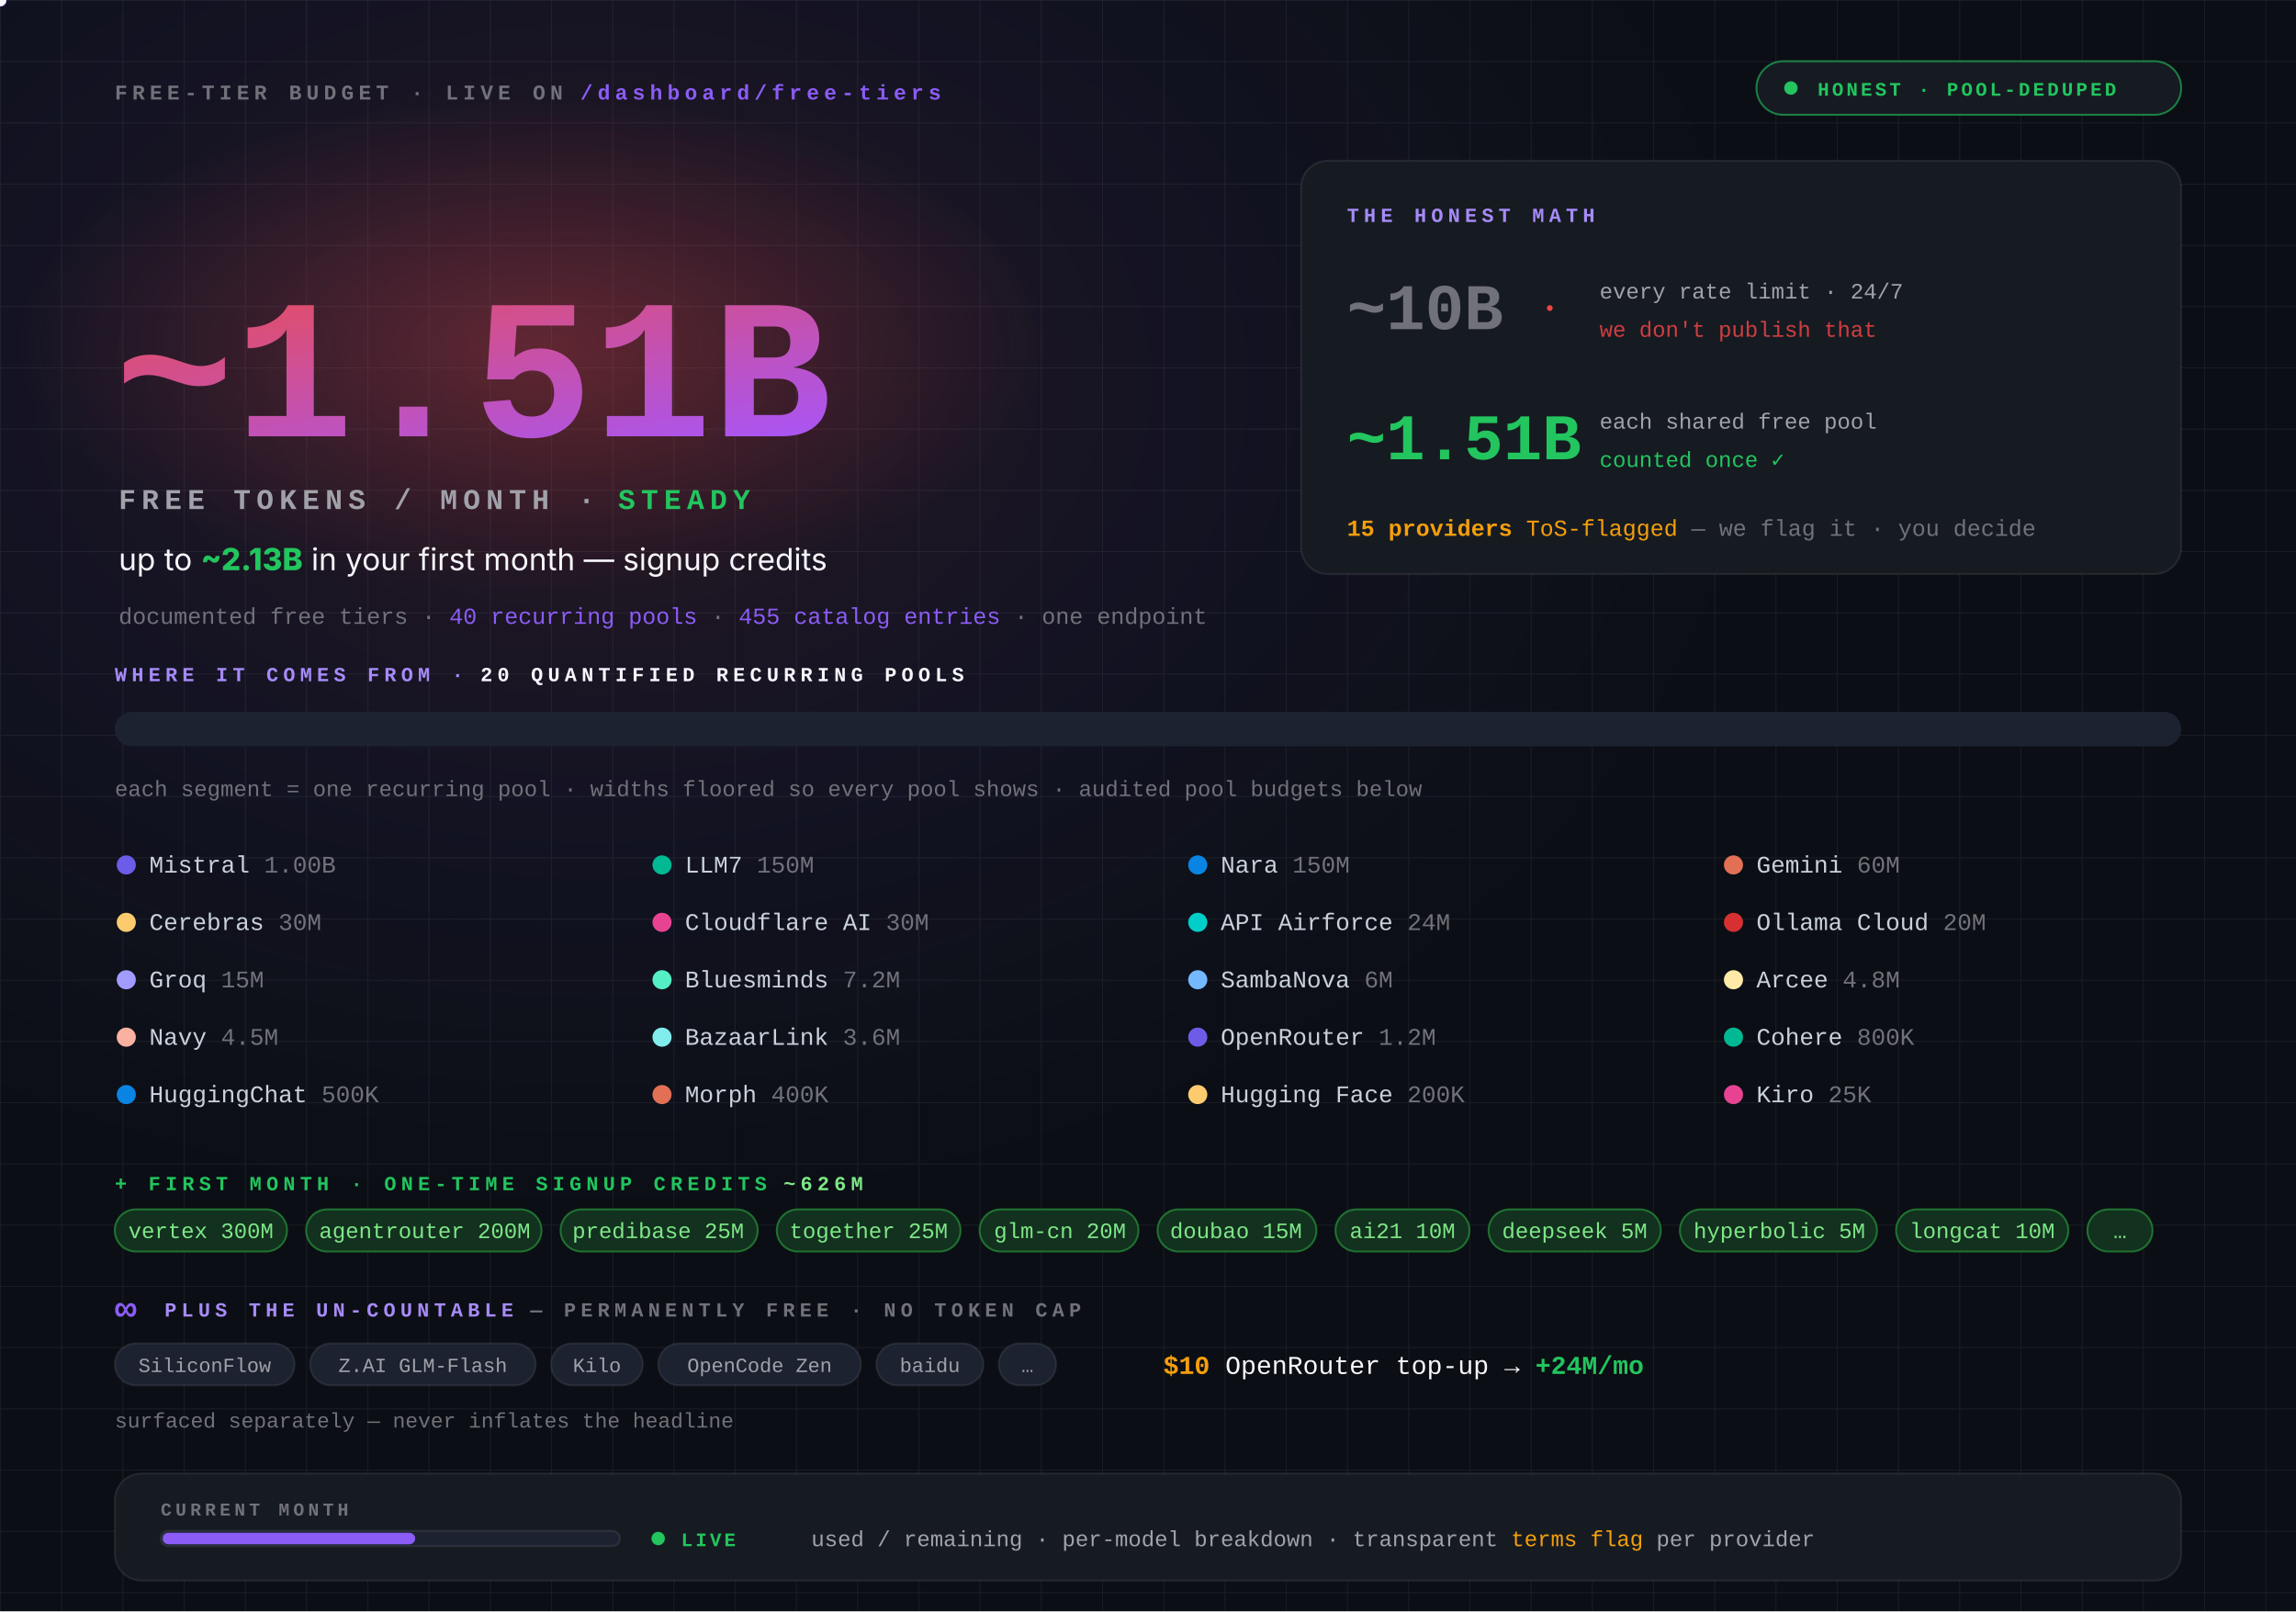
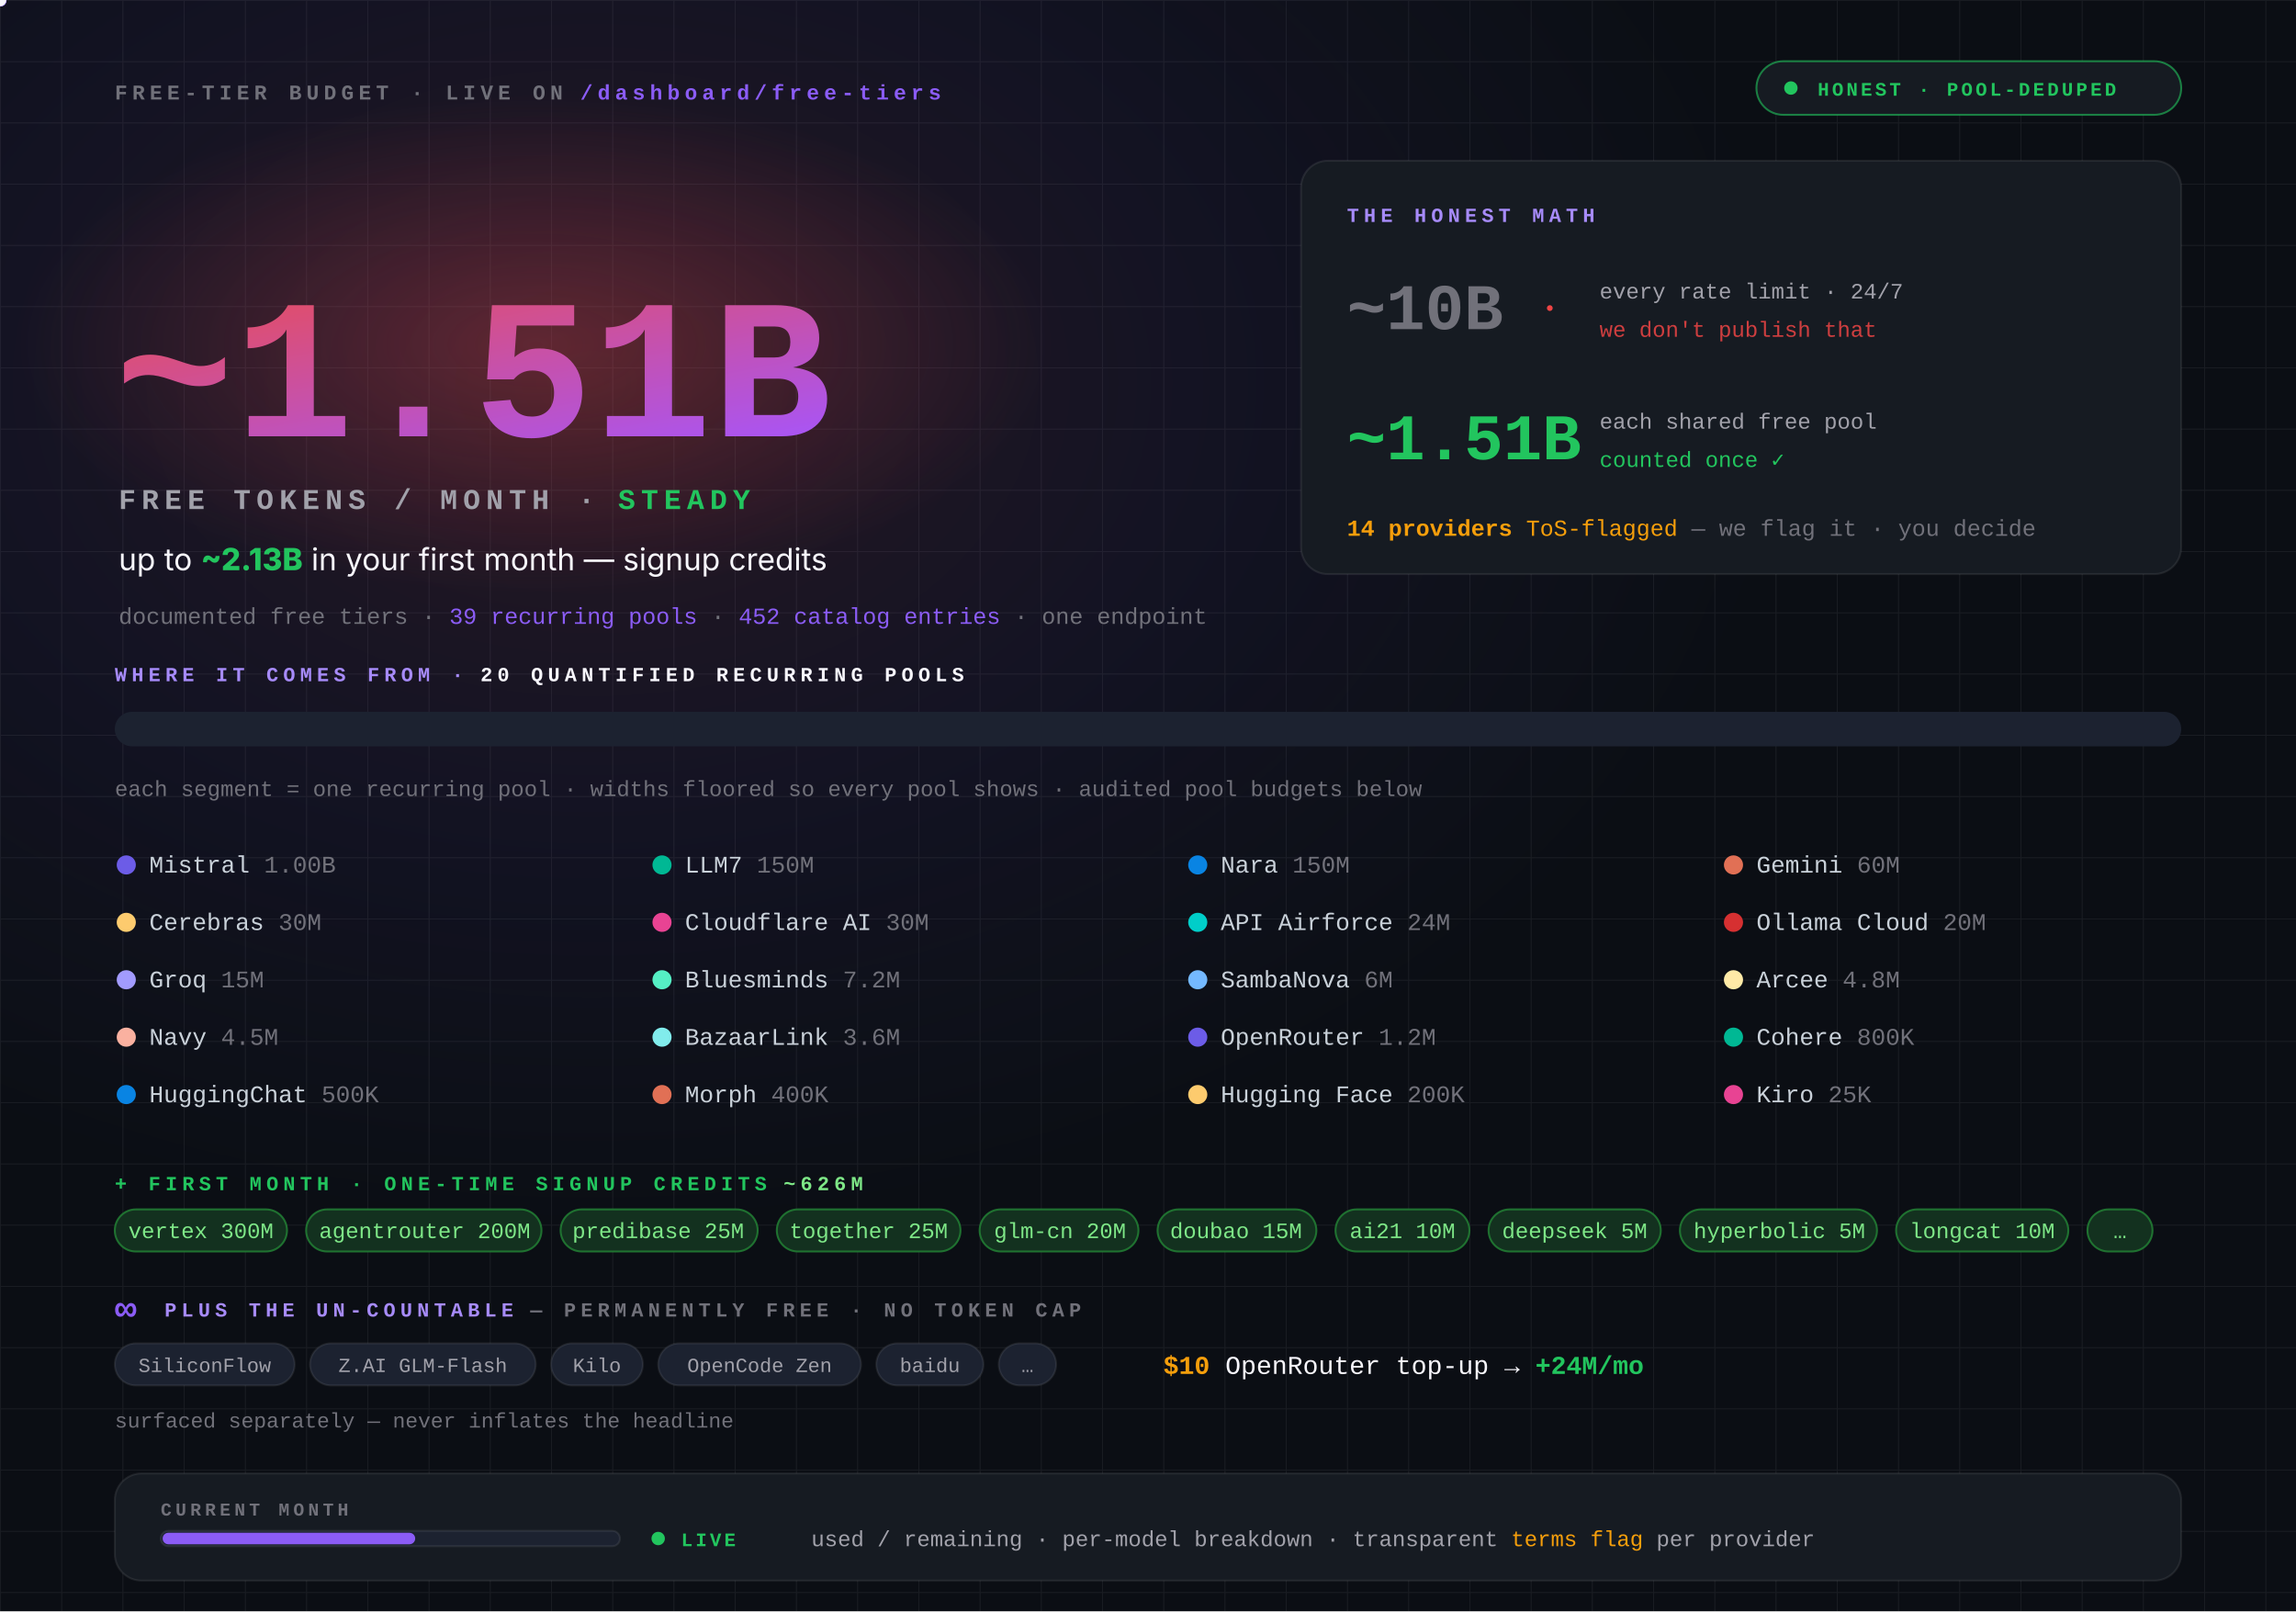
- <svg xmlns="http://www.w3.org/2000/svg" viewBox="0 0 1200 842" role="img" aria-label="OmniRoute free-tier budget: about 1.51 billion free tokens per month steady, up to about 2.13 billion in the first month with signup credits. The catalog contains 455 rows, 448 active and 7 discontinued, grouped into 40 recurring pool keys; 20 pools have a published positive monthly token budget and 20 have a zero, uncapped, or keyless budget. Honest pool-deduped math counts each shared free pool once; 15 providers carry a terms-of-service avoid flag. The 20 quantified pools are Mistral 1 billion, LLM7 150 million, Nara 150 million, Gemini 60 million, Cerebras 30 million, Cloudflare AI 30 million, API Airforce 24 million, Ollama Cloud 20 million, Groq 15 million, Bluesminds 7.2 million, SambaNova 6 million, Arcee 4.8 million, Navy 4.5 million, BazaarLink 3.6 million, OpenRouter 1.2 million, Cohere 800 thousand, HuggingChat 500 thousand, Morph 400 thousand, Hugging Face 200 thousand, and Kiro 25 thousand. One-time signup credits add about 626 million. Uncapped providers and the OpenRouter top-up boost are shown separately so they do not inflate the headline. Live usage remains available at /dashboard/free-tiers.">
+ <svg xmlns="http://www.w3.org/2000/svg" viewBox="0 0 1200 842" role="img" aria-label="OmniRoute free-tier budget: about 1.51 billion free tokens per month steady, up to about 2.13 billion in the first month with signup credits. The catalog contains 452 rows, 445 active and 7 discontinued, grouped into 39 recurring pool keys; 20 pools have a published positive monthly token budget and 19 have a zero, uncapped, or keyless budget. Honest pool-deduped math counts each shared free pool once; 14 providers carry a terms-of-service avoid flag. The 20 quantified pools are Mistral 1 billion, LLM7 150 million, Nara 150 million, Gemini 60 million, Cerebras 30 million, Cloudflare AI 30 million, API Airforce 24 million, Ollama Cloud 20 million, Groq 15 million, Bluesminds 7.2 million, SambaNova 6 million, Arcee 4.8 million, Navy 4.5 million, BazaarLink 3.6 million, OpenRouter 1.2 million, Cohere 800 thousand, HuggingChat 500 thousand, Morph 400 thousand, Hugging Face 200 thousand, and Kiro 25 thousand. One-time signup credits add about 626 million. Uncapped providers and the OpenRouter top-up boost are shown separately so they do not inflate the headline. Live usage remains available at /dashboard/free-tiers.">
  <defs>
    <pattern id="gridPaperF" width="32" height="32" patternUnits="userSpaceOnUse">
      <path d="M 32 0 L 0 0 0 32" fill="none" stroke="#ffffff" stroke-opacity="0.06" stroke-width="1" />
    </pattern>
    <radialGradient id="bgGlowF" cx="26%" cy="24%" r="52%">
      <stop offset="0%" stop-color="#e54d5e" stop-opacity="0.14" />
      <stop offset="55%" stop-color="#8b5cf6" stop-opacity="0.06" />
      <stop offset="100%" stop-color="#6366f1" stop-opacity="0" />
    </radialGradient>
    <linearGradient id="gradBrandF" x1="0" y1="0" x2="1" y2="1">
      <stop offset="0%" stop-color="#e54d5e" />
      <stop offset="100%" stop-color="#a855f7" />
    </linearGradient>
    <radialGradient id="heroGlowF" cx="50%" cy="50%" r="50%">
      <stop offset="0%" stop-color="#e54d5e" stop-opacity="0.30" />
      <stop offset="100%" stop-color="#e54d5e" stop-opacity="0" />
    </radialGradient>
    <path id="pTk1F" d="M 44,84 C 150,112 190,146 302,168" />
    <path id="pTk2F" d="M 30,310 C 136,290 176,240 296,206" />
    <path id="pTk3F" d="M 96,436 C 186,392 208,308 314,230" />
    <clipPath id="barShapeF">
      <rect x="60" y="372" width="1080" height="18" rx="9" />
    </clipPath>
    <clipPath id="barRevF">
      <rect x="60" y="372" width="0" height="18">
        <animate attributeName="width" values="1080;0;1080;1080" keyTimes="0;0.02;0.24;1" dur="10s" repeatCount="indefinite" />
      </rect>
    </clipPath>
  </defs>
  <rect width="1200" height="842" fill="#0b0e14" />
  <rect width="1200" height="842" fill="url(#gridPaperF)" />
  <rect width="1200" height="842" fill="url(#bgGlowF)" />
  <text x="60" y="52" font-family="Consolas, 'Courier New', monospace" font-size="11" letter-spacing="2.5" font-weight="700" fill="#71717a">FREE-TIER BUDGET · LIVE ON <tspan fill="#8b5cf6">/dashboard/free-tiers</tspan>
  </text>
  <g transform="translate(918, 32)">
    <rect width="222" height="28" rx="14" fill="#161b22" stroke="#22c55e" stroke-width="1" stroke-opacity="0.6" />
    <circle cx="18" cy="14" r="3.5" fill="#22c55e">
      <animate attributeName="opacity" values="1;0.35;1" dur="1.6s" repeatCount="indefinite" />
    </circle>
    <text x="32" y="18" font-family="Consolas, 'Courier New', monospace" font-size="10" letter-spacing="1.5" font-weight="700" fill="#22c55e">HONEST · POOL-DEDUPED</text>
  </g>
  <ellipse cx="280" cy="180" rx="270" ry="130" fill="url(#heroGlowF)">
    <animate attributeName="rx" values="250;290;250" dur="4s" repeatCount="indefinite" />
  </ellipse>
  <g fill="#a78bfa">
    <circle r="3.4">
      <animateMotion dur="2.4s" repeatCount="indefinite" begin="0s">
        <mpath href="#pTk1F" />
      </animateMotion>
      <animate attributeName="opacity" values="0;1;1;0" dur="2.4s" begin="0s" repeatCount="indefinite" />
    </circle>
    <circle r="3.4">
      <animateMotion dur="2.4s" repeatCount="indefinite" begin="0.8s">
        <mpath href="#pTk2F" />
      </animateMotion>
      <animate attributeName="opacity" values="0;1;1;0" dur="2.4s" begin="0.8s" repeatCount="indefinite" />
    </circle>
    <circle r="3.4">
      <animateMotion dur="2.4s" repeatCount="indefinite" begin="1.6s">
        <mpath href="#pTk3F" />
      </animateMotion>
      <animate attributeName="opacity" values="0;1;1;0" dur="2.4s" begin="1.6s" repeatCount="indefinite" />
    </circle>
  </g>
  <text x="60" y="228" font-family="Consolas, 'Courier New', monospace" font-size="104" font-weight="800" fill="url(#gradBrandF)">~1.51B</text>
  <text x="62" y="266" font-family="Consolas, 'Courier New', monospace" font-size="15" letter-spacing="3" font-weight="700" fill="#a1a1aa">FREE TOKENS / MONTH · <tspan fill="#22c55e">STEADY</tspan>
  </text>
  <text x="62" y="298" font-family="Inter, 'Segoe UI', Arial, Helvetica, system-ui, sans-serif" font-size="16" fill="#F7F6FC">up to <tspan font-weight="800" fill="#22c55e">~2.13B</tspan> in your first month — signup credits</text>
-   <text x="62" y="326" font-family="Consolas, 'Courier New', monospace" font-size="12" fill="#71717a">documented free tiers · <tspan fill="#8b5cf6">40 recurring pools</tspan> · <tspan fill="#8b5cf6">455 catalog entries</tspan> · one endpoint</text>
+   <text x="62" y="326" font-family="Consolas, 'Courier New', monospace" font-size="12" fill="#71717a">documented free tiers · <tspan fill="#8b5cf6">39 recurring pools</tspan> · <tspan fill="#8b5cf6">452 catalog entries</tspan> · one endpoint</text>
  <rect x="680" y="84" width="460" height="216" rx="14" fill="#161b22" stroke="#ffffff" stroke-opacity="0.08" stroke-width="1" />
  <text x="704" y="116" font-family="Consolas, 'Courier New', monospace" font-size="10.5" letter-spacing="2.5" font-weight="700" fill="#a78bfa">THE HONEST MATH</text>
  <text x="704" y="172" font-family="Consolas, 'Courier New', monospace" font-size="34" font-weight="800" fill="#71717a">~10B</text>
  <line x1="698" y1="161" x2="810" y2="161" stroke="#ef4444" stroke-width="3" stroke-linecap="round" stroke-dasharray="112" stroke-dashoffset="112">
    <animate attributeName="stroke-dashoffset" values="0;112;0;0" keyTimes="0;0.10;0.18;1" dur="10s" repeatCount="indefinite" />
  </line>
  <text x="836" y="156" font-family="Consolas, 'Courier New', monospace" font-size="11.5" fill="#a1a1aa">every rate limit · 24/7</text>
  <text x="836" y="176" font-family="Consolas, 'Courier New', monospace" font-size="11.5" fill="#ef4444" opacity="0.85">we don't publish that</text>
  <text x="704" y="240" font-family="Consolas, 'Courier New', monospace" font-size="34" font-weight="800" fill="#22c55e">~1.51B</text>
  <text x="836" y="224" font-family="Consolas, 'Courier New', monospace" font-size="11.5" fill="#a1a1aa">each shared free pool</text>
  <text x="836" y="244" font-family="Consolas, 'Courier New', monospace" font-size="11.5" fill="#22c55e">counted once ✓</text>
  <text x="704" y="280" font-family="Consolas, 'Courier New', monospace" font-size="12" fill="#f59e0b">
-     <tspan font-weight="800">15 providers</tspan> ToS-flagged <tspan fill="#71717a">— we flag it · you decide</tspan>
+     <tspan font-weight="800">14 providers</tspan> ToS-flagged <tspan fill="#71717a">— we flag it · you decide</tspan>
  </text>
  <text x="60" y="356" font-family="Consolas, 'Courier New', monospace" font-size="10.5" letter-spacing="2.5" font-weight="700" fill="#a78bfa">WHERE IT COMES FROM · <tspan fill="#F7F6FC">20 QUANTIFIED RECURRING POOLS</tspan>
  </text>
  <g clip-path="url(#barShapeF)">
    <rect x="60" y="372" width="1080" height="18" fill="#1c2230" />
    <g clip-path="url(#barRevF)">
      <rect x="60.0" y="372" width="661.4" height="18" fill="#6c5ce7" />
      <rect x="722.4" y="372" width="99.2" height="18" fill="#00b894" />
      <rect x="822.6" y="372" width="99.2" height="18" fill="#0984e3" />
      <rect x="922.9" y="372" width="39.7" height="18" fill="#e17055" />
      <rect x="963.5" y="372" width="19.8" height="18" fill="#fdcb6e" />
      <rect x="984.4" y="372" width="19.8" height="18" fill="#e84393" />
      <rect x="1005.2" y="372" width="15.9" height="18" fill="#00cec9" />
      <rect x="1022.1" y="372" width="13.2" height="18" fill="#d63031" />
      <rect x="1036.3" y="372" width="9.9" height="18" fill="#a29bfe" />
      <rect x="1047.3" y="372" width="7.5" height="18" fill="#55efc4" />
      <rect x="1055.8" y="372" width="7.5" height="18" fill="#74b9ff" />
      <rect x="1064.3" y="372" width="7.5" height="18" fill="#ffeaa7" />
      <rect x="1072.8" y="372" width="7.5" height="18" fill="#fab1a0" />
      <rect x="1081.3" y="372" width="7.5" height="18" fill="#81ecec" />
      <rect x="1089.9" y="372" width="7.5" height="18" fill="#6c5ce7" />
      <rect x="1098.4" y="372" width="7.5" height="18" fill="#00b894" />
      <rect x="1106.9" y="372" width="7.5" height="18" fill="#0984e3" />
      <rect x="1115.4" y="372" width="7.5" height="18" fill="#e17055" />
      <rect x="1124.0" y="372" width="7.5" height="18" fill="#fdcb6e" />
      <rect x="1132.5" y="372" width="7.5" height="18" fill="#e84393" />
    </g>
  </g>
  <circle r="3.2" fill="#F7F6FC">
    <animateMotion path="M 60,381 L 1140,381" keyPoints="0;0;1;1" keyTimes="0;0.02;0.24;1" calcMode="linear" dur="10s" repeatCount="indefinite" />
    <animate attributeName="opacity" values="0;1;1;0;0" keyTimes="0;0.02;0.23;0.26;1" dur="10s" repeatCount="indefinite" />
  </circle>
  <text x="60" y="416" font-family="Consolas, 'Courier New', monospace" font-size="11.5" fill="#71717a">each segment = one recurring pool · widths floored so every pool shows · audited pool budgets below</text>
  <g font-family="Consolas, 'Courier New', monospace" font-size="12.5">
    <circle cx="66" cy="452" r="5" fill="#6c5ce7" />
    <text x="78" y="456" fill="#c9d1d9">Mistral <tspan fill="#71717a">1.00B</tspan>
    </text>
    <circle cx="346" cy="452" r="5" fill="#00b894" />
    <text x="358" y="456" fill="#c9d1d9">LLM7 <tspan fill="#71717a">150M</tspan>
    </text>
    <circle cx="626" cy="452" r="5" fill="#0984e3" />
    <text x="638" y="456" fill="#c9d1d9">Nara <tspan fill="#71717a">150M</tspan>
    </text>
    <circle cx="906" cy="452" r="5" fill="#e17055" />
    <text x="918" y="456" fill="#c9d1d9">Gemini <tspan fill="#71717a">60M</tspan>
    </text>
    <circle cx="66" cy="482" r="5" fill="#fdcb6e" />
    <text x="78" y="486" fill="#c9d1d9">Cerebras <tspan fill="#71717a">30M</tspan>
    </text>
    <circle cx="346" cy="482" r="5" fill="#e84393" />
    <text x="358" y="486" fill="#c9d1d9">Cloudflare AI <tspan fill="#71717a">30M</tspan>
    </text>
    <circle cx="626" cy="482" r="5" fill="#00cec9" />
    <text x="638" y="486" fill="#c9d1d9">API Airforce <tspan fill="#71717a">24M</tspan>
    </text>
    <circle cx="906" cy="482" r="5" fill="#d63031" />
    <text x="918" y="486" fill="#c9d1d9">Ollama Cloud <tspan fill="#71717a">20M</tspan>
    </text>
    <circle cx="66" cy="512" r="5" fill="#a29bfe" />
    <text x="78" y="516" fill="#c9d1d9">Groq <tspan fill="#71717a">15M</tspan>
    </text>
    <circle cx="346" cy="512" r="5" fill="#55efc4" />
    <text x="358" y="516" fill="#c9d1d9">Bluesminds <tspan fill="#71717a">7.2M</tspan>
    </text>
    <circle cx="626" cy="512" r="5" fill="#74b9ff" />
    <text x="638" y="516" fill="#c9d1d9">SambaNova <tspan fill="#71717a">6M</tspan>
    </text>
    <circle cx="906" cy="512" r="5" fill="#ffeaa7" />
    <text x="918" y="516" fill="#c9d1d9">Arcee <tspan fill="#71717a">4.8M</tspan>
    </text>
    <circle cx="66" cy="542" r="5" fill="#fab1a0" />
    <text x="78" y="546" fill="#c9d1d9">Navy <tspan fill="#71717a">4.5M</tspan>
    </text>
    <circle cx="346" cy="542" r="5" fill="#81ecec" />
    <text x="358" y="546" fill="#c9d1d9">BazaarLink <tspan fill="#71717a">3.6M</tspan>
    </text>
    <circle cx="626" cy="542" r="5" fill="#6c5ce7" />
    <text x="638" y="546" fill="#c9d1d9">OpenRouter <tspan fill="#71717a">1.2M</tspan>
    </text>
    <circle cx="906" cy="542" r="5" fill="#00b894" />
    <text x="918" y="546" fill="#c9d1d9">Cohere <tspan fill="#71717a">800K</tspan>
    </text>
    <circle cx="66" cy="572" r="5" fill="#0984e3" />
    <text x="78" y="576" fill="#c9d1d9">HuggingChat <tspan fill="#71717a">500K</tspan>
    </text>
    <circle cx="346" cy="572" r="5" fill="#e17055" />
    <text x="358" y="576" fill="#c9d1d9">Morph <tspan fill="#71717a">400K</tspan>
    </text>
    <circle cx="626" cy="572" r="5" fill="#fdcb6e" />
    <text x="638" y="576" fill="#c9d1d9">Hugging Face <tspan fill="#71717a">200K</tspan>
    </text>
    <circle cx="906" cy="572" r="5" fill="#e84393" />
    <text x="918" y="576" fill="#c9d1d9">Kiro <tspan fill="#71717a">25K</tspan>
    </text>
  </g>
  <text x="60" y="622" font-family="Consolas, 'Courier New', monospace" font-size="10.5" letter-spacing="2.5" font-weight="700" fill="#22c55e">+ FIRST MONTH · ONE-TIME SIGNUP CREDITS <tspan fill="#7ee787">~626M</tspan>
  </text>
  <g font-family="Consolas, 'Courier New', monospace">
    <rect x="60" y="632" width="90" height="22" rx="11" fill="#13311f" stroke="#238636" stroke-opacity="0.8" />
    <text x="105" y="647" font-size="11.5" fill="#7ee787" text-anchor="middle">vertex 300M</text>
    <rect x="160" y="632" width="123" height="22" rx="11" fill="#13311f" stroke="#238636" stroke-opacity="0.8" />
    <text x="222" y="647" font-size="11.5" fill="#7ee787" text-anchor="middle">agentrouter 200M</text>
    <rect x="293" y="632" width="103" height="22" rx="11" fill="#13311f" stroke="#238636" stroke-opacity="0.8" />
    <text x="344" y="647" font-size="11.5" fill="#7ee787" text-anchor="middle">predibase 25M</text>
    <rect x="406" y="632" width="96" height="22" rx="11" fill="#13311f" stroke="#238636" stroke-opacity="0.8" />
    <text x="454" y="647" font-size="11.5" fill="#7ee787" text-anchor="middle">together 25M</text>
    <rect x="512" y="632" width="83" height="22" rx="11" fill="#13311f" stroke="#238636" stroke-opacity="0.8" />
    <text x="554" y="647" font-size="11.5" fill="#7ee787" text-anchor="middle">glm-cn 20M</text>
    <rect x="605" y="632" width="83" height="22" rx="11" fill="#13311f" stroke="#238636" stroke-opacity="0.8" />
    <text x="646" y="647" font-size="11.5" fill="#7ee787" text-anchor="middle">doubao 15M</text>
    <rect x="698" y="632" width="70" height="22" rx="11" fill="#13311f" stroke="#238636" stroke-opacity="0.8" />
    <text x="733" y="647" font-size="11.5" fill="#7ee787" text-anchor="middle">ai21 10M</text>
    <rect x="778" y="632" width="90" height="22" rx="11" fill="#13311f" stroke="#238636" stroke-opacity="0.8" />
    <text x="823" y="647" font-size="11.5" fill="#7ee787" text-anchor="middle">deepseek 5M</text>
    <rect x="878" y="632" width="103" height="22" rx="11" fill="#13311f" stroke="#238636" stroke-opacity="0.8" />
    <text x="930" y="647" font-size="11.5" fill="#7ee787" text-anchor="middle">hyperbolic 5M</text>
    <rect x="991" y="632" width="90" height="22" rx="11" fill="#13311f" stroke="#238636" stroke-opacity="0.8" />
    <text x="1036" y="647" font-size="11.5" fill="#7ee787" text-anchor="middle">longcat 10M</text>
    <rect x="1091" y="632" width="34" height="22" rx="11" fill="#13311f" stroke="#238636" stroke-opacity="0.8" />
    <text x="1108" y="647" font-size="11.5" fill="#7ee787" text-anchor="middle">…</text>
  </g>
  <text x="60" y="690" font-family="Consolas, 'Courier New', monospace" font-size="19" font-weight="800" fill="#8b5cf6">∞<animate attributeName="opacity" values="1;0.55;1" dur="4s" repeatCount="indefinite" />
  </text>
  <text x="86" y="688" font-family="Consolas, 'Courier New', monospace" font-size="10.5" letter-spacing="2.5" font-weight="700" fill="#a78bfa">PLUS THE UN-COUNTABLE <tspan fill="#71717a">— PERMANENTLY FREE · NO TOKEN CAP</tspan>
  </text>
  <g font-family="Consolas, 'Courier New', monospace" font-size="10.5" fill="#a1a1aa">
    <rect x="60" y="702" width="94" height="22" rx="11" fill="#1c2230" stroke="#ffffff" stroke-opacity="0.08" />
    <text x="107" y="717" text-anchor="middle">SiliconFlow</text>
    <rect x="162" y="702" width="118" height="22" rx="11" fill="#1c2230" stroke="#ffffff" stroke-opacity="0.08" />
    <text x="221" y="717" text-anchor="middle">Z.AI GLM-Flash</text>
    <rect x="288" y="702" width="48" height="22" rx="11" fill="#1c2230" stroke="#ffffff" stroke-opacity="0.08" />
    <text x="312" y="717" text-anchor="middle">Kilo</text>
    <rect x="344" y="702" width="106" height="22" rx="11" fill="#1c2230" stroke="#ffffff" stroke-opacity="0.08" />
    <text x="397" y="717" text-anchor="middle">OpenCode Zen</text>
    <rect x="458" y="702" width="56" height="22" rx="11" fill="#1c2230" stroke="#ffffff" stroke-opacity="0.08" />
    <text x="486" y="717" text-anchor="middle">baidu</text>
    <rect x="522" y="702" width="30" height="22" rx="11" fill="#1c2230" stroke="#ffffff" stroke-opacity="0.08" />
    <text x="537" y="717" text-anchor="middle">…</text>
  </g>
  <text x="608" y="718" font-family="Consolas, 'Courier New', monospace" font-size="13.5" fill="#F7F6FC">
    <tspan fill="#f59e0b" font-weight="700">$10</tspan> OpenRouter top-up → <tspan fill="#22c55e" font-weight="700">+24M/mo</tspan>
  </text>
  <text x="60" y="746" font-family="Consolas, 'Courier New', monospace" font-size="11" fill="#71717a">surfaced separately — never inflates the headline</text>
  <rect x="60" y="770" width="1080" height="56" rx="14" fill="#161b22" stroke="#ffffff" stroke-opacity="0.08" stroke-width="1" />
  <text x="84" y="792" font-family="Consolas, 'Courier New', monospace" font-size="9.5" letter-spacing="2" font-weight="700" fill="#71717a">CURRENT MONTH</text>
  <rect x="84" y="800" width="240" height="8" rx="4" fill="#1c2230" stroke="#ffffff" stroke-opacity="0.08" stroke-width="1" />
  <rect x="85" y="801" width="132" height="6" rx="3" fill="#8b5cf6" />
  <circle r="2.6" fill="#F7F6FC">
    <animateMotion path="M 85,804 L 217,804" dur="3s" repeatCount="indefinite" />
    <animate attributeName="opacity" values="0;1;1;0" dur="3s" repeatCount="indefinite" />
  </circle>
  <circle cx="344" cy="804" r="3.5" fill="#22c55e">
    <animate attributeName="opacity" values="1;0.3;1" dur="1.2s" repeatCount="indefinite" />
  </circle>
  <text x="356" y="808" font-family="Consolas, 'Courier New', monospace" font-size="10" letter-spacing="1.5" font-weight="700" fill="#22c55e">LIVE</text>
  <text x="424" y="808" font-family="Consolas, 'Courier New', monospace" font-size="11.5" fill="#a1a1aa">used / remaining · per-model breakdown · transparent <tspan fill="#f59e0b">terms flag</tspan> per provider</text>
</svg>
